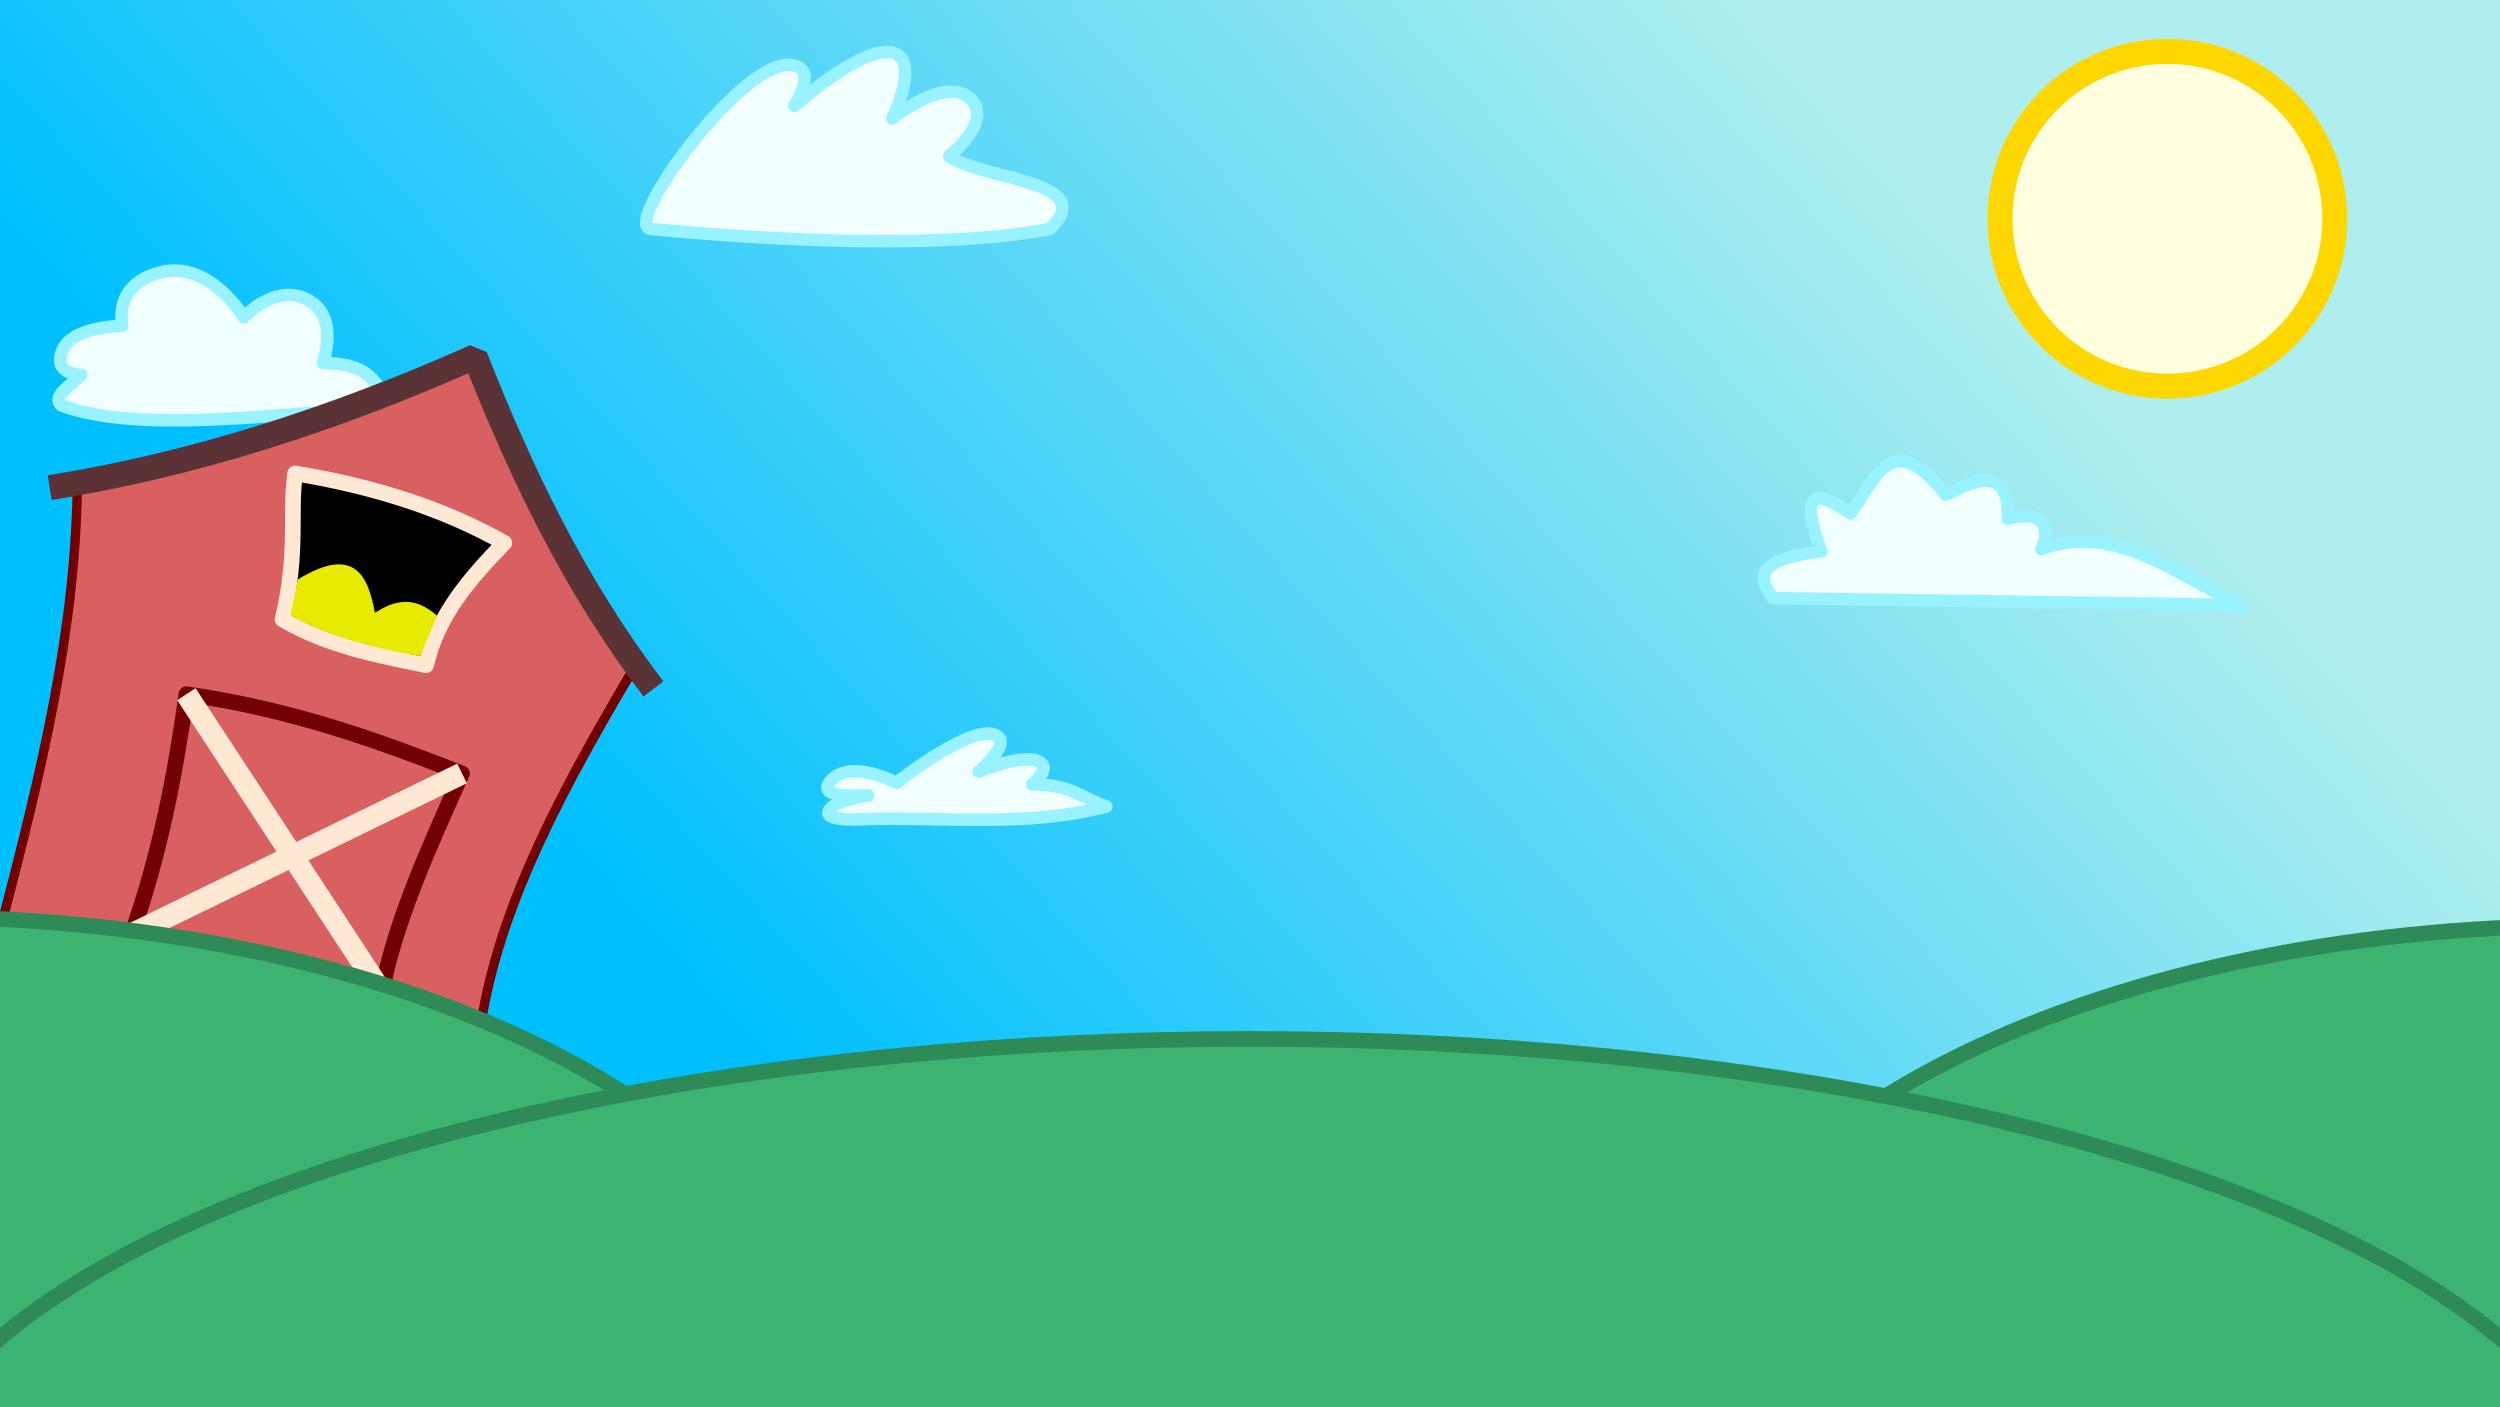
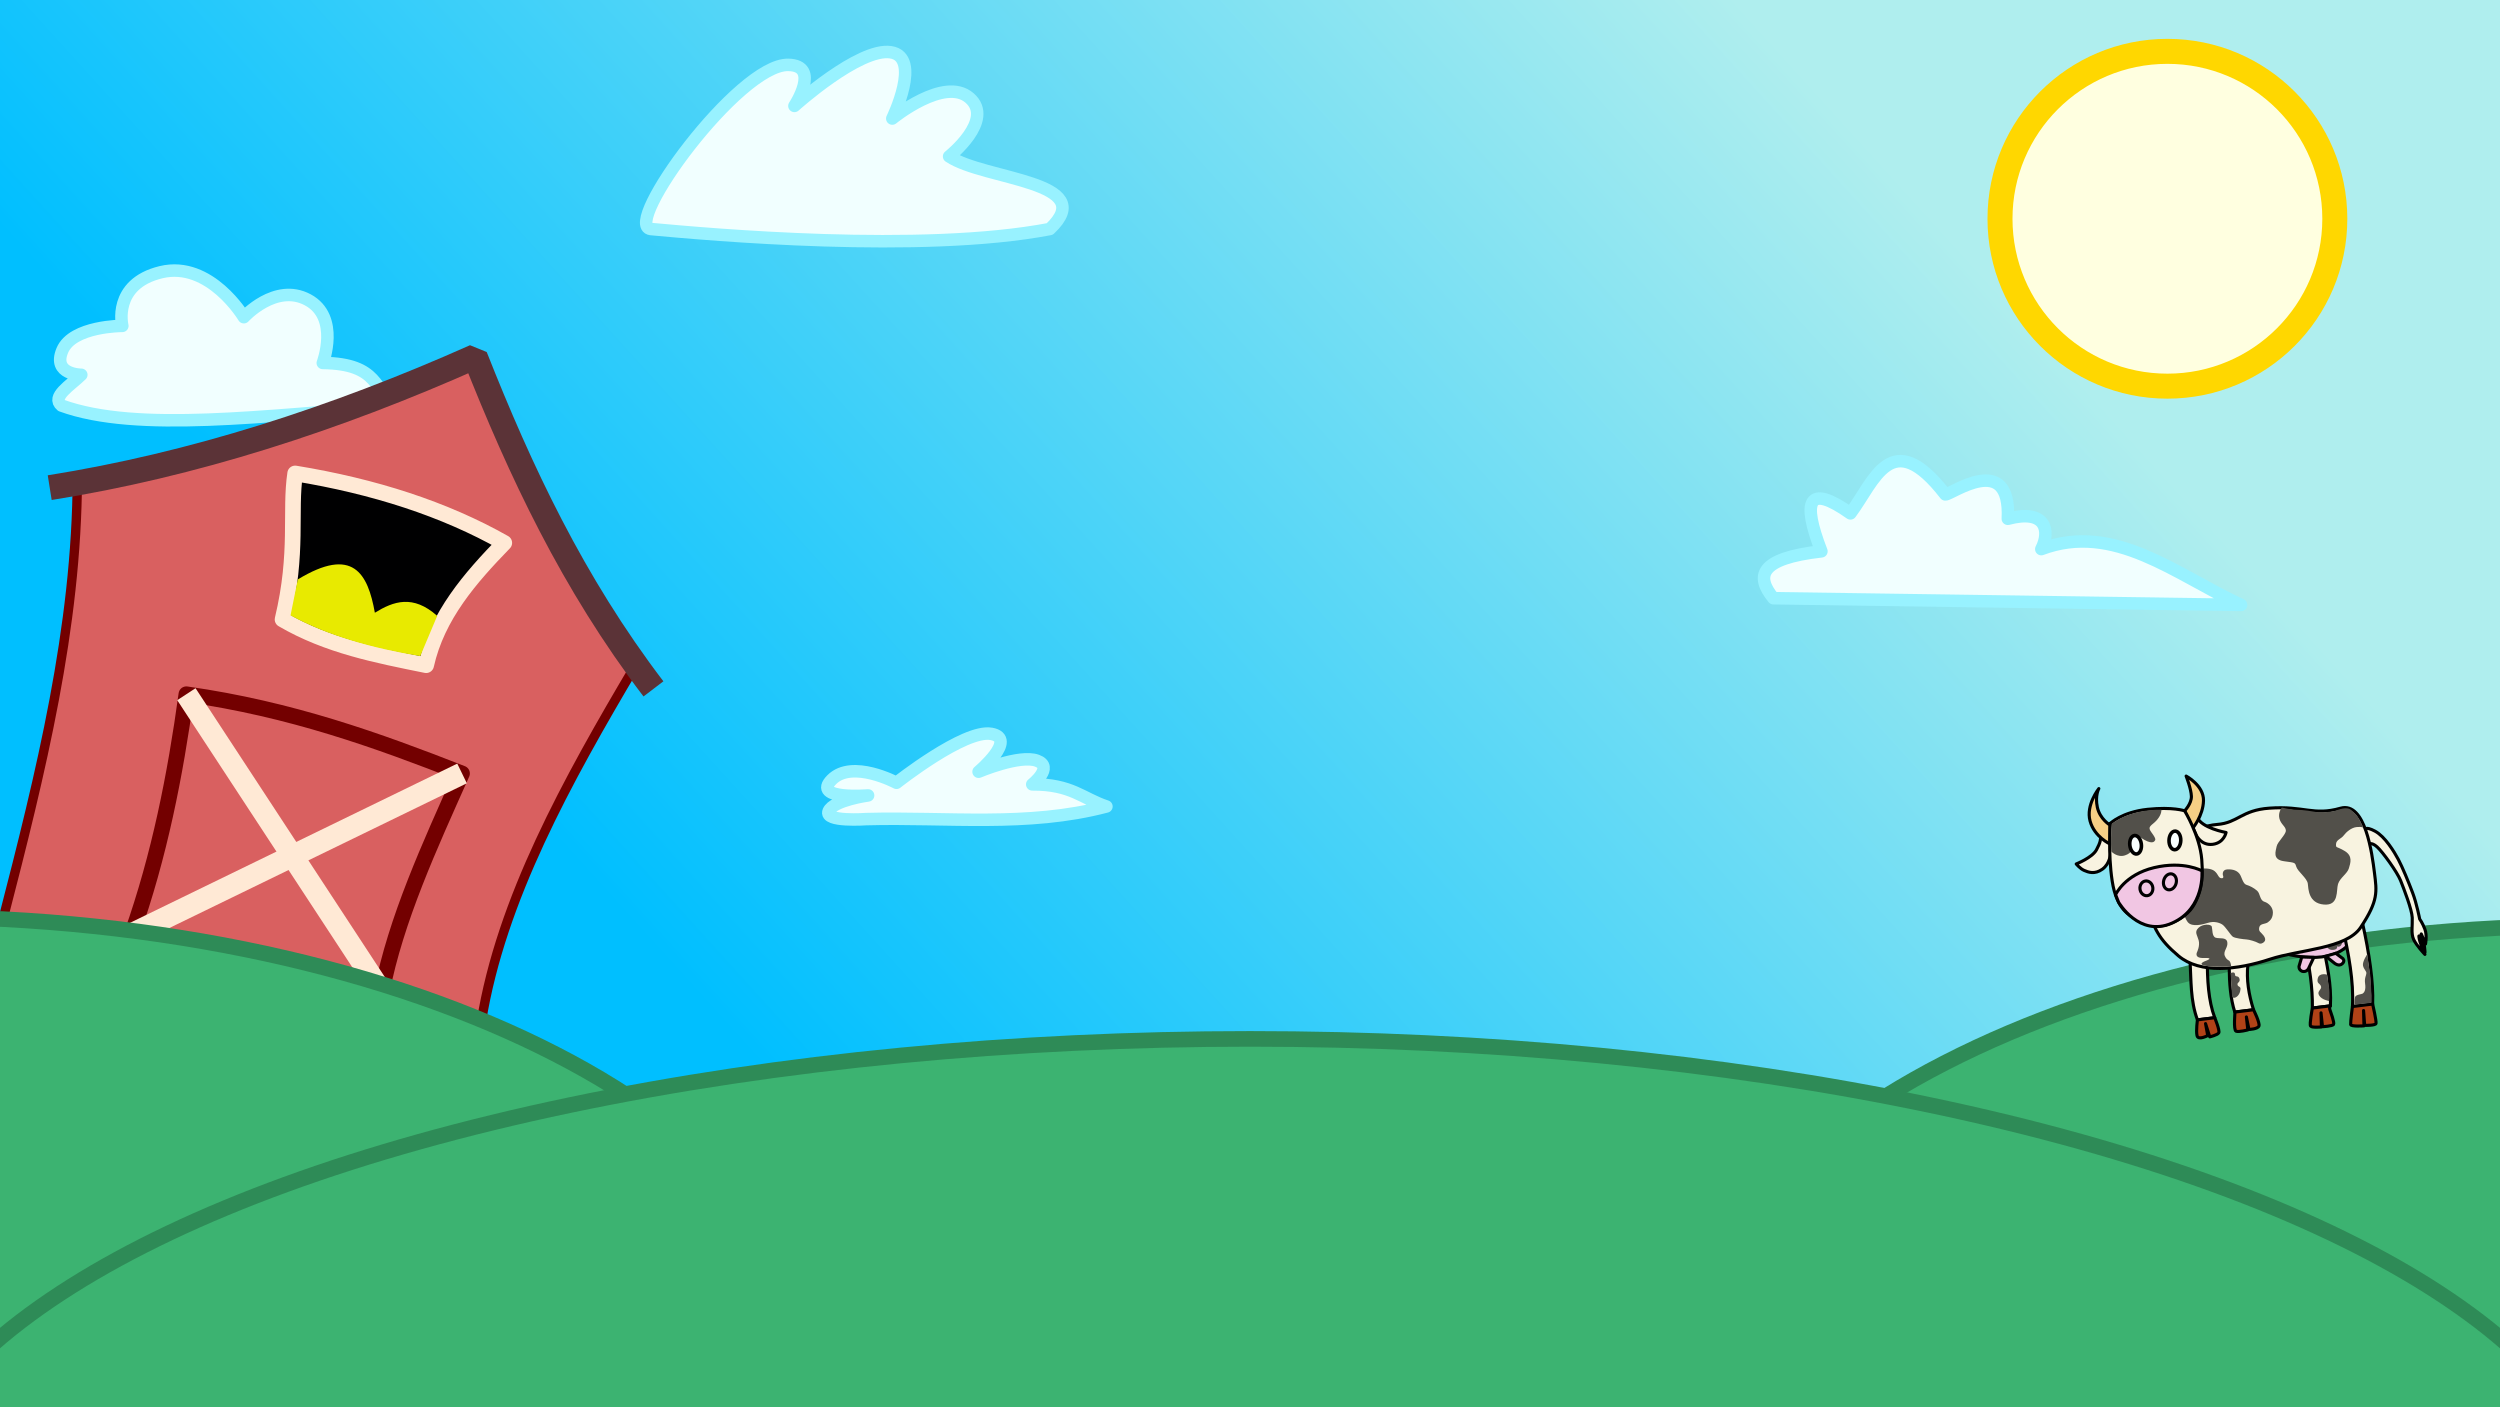
- <svg xmlns="http://www.w3.org/2000/svg" xmlns:xlink="http://www.w3.org/1999/xlink" width="800" height="450" viewBox="0 0 211.667 119.062">
-   <defs>
+ <svg xmlns="http://www.w3.org/2000/svg" xmlns:xlink="http://www.w3.org/1999/xlink" width="800" height="450" viewBox="0 0 211.667 119.062" version="1.1" id="svg2175">
+   <defs id="defs2131">
    <linearGradient id="a">
-       <stop offset="0" stop-color="#00bfff" />
-       <stop offset="1" stop-color="#afeeee" />
+       <stop offset="0" stop-color="#00bfff" id="stop2125" />
+       <stop offset="1" stop-color="#afeeee" id="stop2127" />
    </linearGradient>
    <linearGradient xlink:href="#a" id="b" x1="72.775" y1="102.261" x2="168.29" y2="16.803" gradientUnits="userSpaceOnUse" gradientTransform="matrix(.956 0 0 .943 2.892 2.674)" />
  </defs>
-   <g>
-     <path fill="url(#b)" d="M0 0h211.667v119.063h-211.667z" />
-     <path d="M27.451 43.278l14.505 4.205-4.299 10.253-12.568-4.016z" fill="#d96060" fill-rule="evenodd" stroke="#000" stroke-width=".265" />
+   <g id="g2137">
+     <path fill="url(#b)" d="M0 0h211.667v119.063h-211.667z" id="path2133" />
+     <path d="M27.451 43.278l14.505 4.205-4.299 10.253-12.568-4.016z" fill="#d96060" fill-rule="evenodd" stroke="#000" stroke-width=".265" id="path2135" />
  </g>
-   <circle cx="183.507" cy="18.521" r="14.174" fill="#ffffe0" stroke="#ffd700" stroke-width="2.117" stroke-linecap="round" stroke-linejoin="round" />
-   <g fill="#f1ffff" fill-rule="evenodd" stroke="#98f2ff" stroke-width="1.058" stroke-linejoin="round">
-     <path d="M150.151 50.649l39.593.567c-5.506-2.546-10.747-7.053-16.914-4.725.768-1.5.452-3.443-2.834-2.567.288-5.809-4.864-1.993-5.293-2.064-4.57-5.901-5.998-1.116-8.032 1.606-3.585-2.539-4.125-1.104-2.457 3.213-5.315.603-5.57 2.126-4.063 3.969z" />
-     <path d="M5.212 34.338c6.398 2.324 17.267.833 28.264.067-1.812-1.325-1.331-3.615-6.147-3.675 0 0 1.47-3.875-1.27-5.345-2.74-1.47-5.412 1.47-5.412 1.47s-2.873-4.811-7.016-3.809c-4.143 1.002-3.274 4.544-3.274 4.544s-4.209 0-5.078 2.071c-.869 2.071 1.604 2.071 1.604 2.071-.916.901-2.57 1.87-1.67 2.606z" />
-     <path d="M55.101 19.39c4.953.457 22.899 2.079 33.781 0 4.307-4.059-5.53-4.141-8.524-6.147 0 0 3.875-3.074 1.737-4.944-2.138-1.871-6.548 1.737-6.548 1.737s2.539-5.212-.134-5.613c-2.673-.401-8.152 4.544-8.152 4.544s2.275-3.438-.535-3.475c-4.183-.054-14.1 13.561-11.626 13.898z" />
-     <path d="M73.365 69.35c6.783-.189 13.642.695 20.312-1.069-2.016-.664-2.955-1.886-6.281-1.871 0 0 1.871-1.47.401-2.005-1.47-.535-4.944.935-4.944.935s3.341-2.806 1.069-3.207c-2.272-.401-8.018 4.143-8.018 4.143s-3.742-2.005-5.479-.267c-1.737 1.737 3.074 1.336 3.074 1.336s-2.94.401-3.341 1.336c-.401.935 3.207.668 3.207.668z" />
+   <circle cx="183.507" cy="18.521" r="14.174" fill="#ffffe0" stroke="#ffd700" stroke-width="2.117" stroke-linecap="round" stroke-linejoin="round" id="circle2139" />
+   <g fill="#f1ffff" fill-rule="evenodd" stroke="#98f2ff" stroke-width="1.058" stroke-linejoin="round" id="g2149">
+     <path d="M150.151 50.649l39.593.567c-5.506-2.546-10.747-7.053-16.914-4.725.768-1.5.452-3.443-2.834-2.567.288-5.809-4.864-1.993-5.293-2.064-4.57-5.901-5.998-1.116-8.032 1.606-3.585-2.539-4.125-1.104-2.457 3.213-5.315.603-5.57 2.126-4.063 3.969z" id="path2141" />
+     <path d="M5.212 34.338c6.398 2.324 17.267.833 28.264.067-1.812-1.325-1.331-3.615-6.147-3.675 0 0 1.47-3.875-1.27-5.345-2.74-1.47-5.412 1.47-5.412 1.47s-2.873-4.811-7.016-3.809c-4.143 1.002-3.274 4.544-3.274 4.544s-4.209 0-5.078 2.071c-.869 2.071 1.604 2.071 1.604 2.071-.916.901-2.57 1.87-1.67 2.606z" id="path2143" />
+     <path d="M55.101 19.39c4.953.457 22.899 2.079 33.781 0 4.307-4.059-5.53-4.141-8.524-6.147 0 0 3.875-3.074 1.737-4.944-2.138-1.871-6.548 1.737-6.548 1.737s2.539-5.212-.134-5.613c-2.673-.401-8.152 4.544-8.152 4.544s2.275-3.438-.535-3.475c-4.183-.054-14.1 13.561-11.626 13.898z" id="path2145" />
+     <path d="M73.365 69.35c6.783-.189 13.642.695 20.312-1.069-2.016-.664-2.955-1.886-6.281-1.871 0 0 1.871-1.47.401-2.005-1.47-.535-4.944.935-4.944.935s3.341-2.806 1.069-3.207c-2.272-.401-8.018 4.143-8.018 4.143s-3.742-2.005-5.479-.267c-1.737 1.737 3.074 1.336 3.074 1.336s-2.94.401-3.341 1.336c-.401.935 3.207.668 3.207.668z" id="path2147" />
  </g>
-   <g>
-     <path d="M40.759 86.456c1.682-10.291 7.207-20.261 13.096-30.201-5.716-8.452-9.649-17.26-13.631-26.059-10.593 4.062-21.331 7.98-33.676 10.29-.04 12.656-3.099 24.977-6.281 37.284z" fill="#d96060" fill-rule="evenodd" stroke="#730000" stroke-width=".794" stroke-linejoin="round" />
-     <path d="M4.209 41.287c12.098-1.925 24.095-5.783 36.015-11.092 3.821 9.662 8.274 19.175 15.101 28.13" stroke="#5b3337" stroke-width="2.117" stroke-linejoin="bevel" fill="none" />
-     <path d="M11.15 79.092c2.35-6.649 3.69-13.452 4.63-20.316 8.884 1.265 16.197 3.912 23.34 6.709-2.755 6.174-5.604 12.347-6.804 18.521z" stroke="#730000" stroke-width="1.323" stroke-linejoin="round" fill="none" />
-     <path d="M32.317 84.005l-16.536-25.23" stroke="#ffe9d5" stroke-width="1.852" stroke-linejoin="round" fill="none" />
-     <path d="M11.15 79.092l27.97-13.607" stroke="#ffe9d5" stroke-width="1.852" fill="none" />
-     <path d="M23.921 52.446c3.819 2.231 7.995 3.031 12.161 3.875.935-4.202 3.739-7.394 6.615-10.357-5.079-2.875-11.025-4.786-17.707-5.88-.482 3.244.293 6.661-1.069 12.361z" fill="#000001" fill-rule="evenodd" stroke="#ffe9d5" stroke-width="1.323" stroke-linejoin="round" />
-     <path d="M25.214 49.059c4.677-2.843 5.928-.507 6.524 2.818 1.582-.974 3.23-1.558 5.279.267l-1.437 3.408c-4.086-.682-7.839-1.731-10.982-3.451z" fill="#e8ea00" fill-rule="evenodd" />
+   <g id="g2165">
+     <path d="M40.759 86.456c1.682-10.291 7.207-20.261 13.096-30.201-5.716-8.452-9.649-17.26-13.631-26.059-10.593 4.062-21.331 7.98-33.676 10.29-.04 12.656-3.099 24.977-6.281 37.284z" fill="#d96060" fill-rule="evenodd" stroke="#730000" stroke-width=".794" stroke-linejoin="round" id="path2151" />
+     <path d="M4.209 41.287c12.098-1.925 24.095-5.783 36.015-11.092 3.821 9.662 8.274 19.175 15.101 28.13" stroke="#5b3337" stroke-width="2.117" stroke-linejoin="bevel" fill="none" id="path2153" />
+     <path d="M11.15 79.092c2.35-6.649 3.69-13.452 4.63-20.316 8.884 1.265 16.197 3.912 23.34 6.709-2.755 6.174-5.604 12.347-6.804 18.521z" stroke="#730000" stroke-width="1.323" stroke-linejoin="round" fill="none" id="path2155" />
+     <path d="M32.317 84.005l-16.536-25.23" stroke="#ffe9d5" stroke-width="1.852" stroke-linejoin="round" fill="none" id="path2157" />
+     <path d="M11.15 79.092l27.97-13.607" stroke="#ffe9d5" stroke-width="1.852" fill="none" id="path2159" />
+     <path d="M23.921 52.446c3.819 2.231 7.995 3.031 12.161 3.875.935-4.202 3.739-7.394 6.615-10.357-5.079-2.875-11.025-4.786-17.707-5.88-.482 3.244.293 6.661-1.069 12.361z" fill="#000001" fill-rule="evenodd" stroke="#ffe9d5" stroke-width="1.323" stroke-linejoin="round" id="path2161" />
+     <path d="M25.214 49.059c4.677-2.843 5.928-.507 6.524 2.818 1.582-.974 3.23-1.558 5.279.267l-1.437 3.408c-4.086-.682-7.839-1.731-10.982-3.451z" fill="#e8ea00" fill-rule="evenodd" id="path2163" />
  </g>
-   <g fill="#3cb371" stroke="#2e8b57" stroke-width="1.323" stroke-linecap="round" stroke-linejoin="round">
-     <path d="M142.025 118.063a77.241 39.69 0 0 1 77.241-39.69v39.69z" />
-     <path d="M-69.642 117.307a77.241 39.69 0 0 1 77.241-39.69v39.69z" transform="scale(-1 1)" />
+   <g fill="#3cb371" stroke="#2e8b57" stroke-width="1.323" stroke-linecap="round" stroke-linejoin="round" id="g2171">
+     <path d="M142.025 118.063a77.241 39.69 0 0 1 77.241-39.69v39.69z" id="path2167" />
+     <path d="M-69.642 117.307a77.241 39.69 0 0 1 77.241-39.69v39.69z" transform="scale(-1 1)" id="path2169" />
  </g>
-   <path d="M221.042-129.831a115.209 41.872 0 0 1-57.604 36.262 115.209 41.872 0 0 1-115.209 0 115.209 41.872 0 0 1-57.604-36.262" transform="scale(1 -1)" fill="#3cb371" stroke="#2e8b57" stroke-width="1.323" stroke-linecap="round" stroke-linejoin="round" />
+   <path d="M221.042-129.831a115.209 41.872 0 0 1-57.604 36.262 115.209 41.872 0 0 1-115.209 0 115.209 41.872 0 0 1-57.604-36.262" transform="scale(1 -1)" fill="#3cb371" stroke="#2e8b57" stroke-width="1.323" stroke-linecap="round" stroke-linejoin="round" id="path2173" />
+   <g transform="matrix(0.02990102,-0.00369955,0.00369955,0.02990102,174.8714,66.81654)" id="g2753">
+     <path style="fill:#f8f3e0;stroke:#000000;stroke-width:8.754;stroke-linejoin:round" id="path1159" d="m 613.237,518.29 h 51.038 c 4.59,60.041 10.73,118.468 0,177.431 h -51.038 c 7.855,-56.743 6.469,-117.166 0,-177.432 z M 395.475,551.6 h 53.08 c -9.916,41.789 -8.149,84.893 0,128.485 h -53.08 c -7.444,-38.991 -5.262,-80.458 0,-128.485 z" />
+     <path style="fill:#b14217;fill-rule:evenodd;stroke:#000000;stroke-width:8.754;stroke-linejoin:round" id="path1161" d="m 396.06,680.085 h 52.494 c 0,0 13.763,38.788 9.48,47.176 -4.283,8.388 -29.029,6.18 -29.029,6.18 l -2.855,-35.759 -0.476,36.642 c 0,0 -26.174,3.532 -33.312,-0.441 -7.138,-3.973 3.698,-53.798 3.698,-53.798 z m 217.177,15.636 h 51.038 c 0,0 -4.083,3.74 -2.722,10.537 1.36,6.798 8.847,38.07 5.104,42.489 -3.743,4.419 -31.644,2.38 -31.644,2.38 l 0.68,-39.09 -3.742,39.429 c 0,0 -26.88,-0.68 -29.942,-6.118 -3.063,-5.439 11.228,-49.627 11.228,-49.627 z" />
+     <path style="fill:#52504a;fill-rule:evenodd" id="path1163" d="m 665.636,607.345 c 0,0 -20.756,-8.498 -26.88,6.798 -6.125,15.296 4.423,14.616 6.124,24.134 1.702,9.517 -14.29,11.217 -8.506,24.473 5.784,13.256 25.86,19.035 25.86,19.035 0,0 5.103,-18.355 4.423,-38.07 -0.68,-19.715 -1.021,-36.37 -1.021,-36.37 z m -268.305,-37.52 c 0,0 12.785,-4.207 11.69,5.272 -1.095,9.479 9.09,2.438 10.994,13.408 1.905,10.97 -7.878,8.843 -7.51,16.004 0.369,7.16 8.29,5.124 6.915,13.23 -1.375,8.106 -7.318,19.415 -17.65,22.026 -10.331,2.613 -8.142,-8.52 -8.142,-8.52 z" />
+     <g style="fill-rule:evenodd" id="g1173">
+       <path style="fill:#f1c6e3;stroke:#000000;stroke-width:8.754;stroke-linejoin:round" id="path1165" d="m 564.92,537.664 c 0,0 140.866,58.464 191.904,-31.952 51.038,-90.415 -243.622,-11.556 -191.903,31.952 z" />
+       <path style="fill:#f1c6e3;stroke:#000000;stroke-width:8.754;stroke-linejoin:round" id="path1167" d="m 601.294,549.507 33.443,5.288 -17.804,28.121 c 0,0 -6.256,11.537 -19.007,6.97 -10.586,-5.528 -7.459,-15.382 -7.459,-15.382 z" />
+       <path style="fill:#f1c6e3;stroke:#000000;stroke-width:8.754" id="path1169" d="m 668.42,555.756 28.872,-4.807 17.563,16.825 c 0,0 7.218,7.45 -3.127,14.661 -10.346,7.211 -20.692,-3.605 -20.692,-3.605 z" />
+       <path style="fill:#52504a" id="path1171" d="m 674.916,526.914 c 0,0 0.963,12.98 15.88,13.7 14.917,0.721 12.51,-8.652 12.51,-8.652 0,0 3.61,2.884 8.422,0.961 4.811,-1.923 9.142,-12.739 9.142,-12.739 z" />
+     </g>
+     <g id="g1183">
+       <path style="fill:#f8f3e0;stroke:#000000;stroke-width:8.754;stroke-linecap:round;stroke-linejoin:round" id="path1175" d="m 725.52,478.86 h 57.163 c 7.765,80.61 10.154,166.102 0,226.379 h -57.162 c 12.638,-70.39 7.293,-148.507 0,-226.38 z" />
+       <path style="fill:#f8f3e0;stroke:#000000;stroke-width:8.754;stroke-linejoin:round" id="path1177" d="m 288.635,519.649 h 48.996 c -7.922,60.188 -11.923,119.714 0,169.274 h -48.996 c -13.228,-55.178 -3.913,-112.356 0,-169.274 z" />
+       <path style="fill:#b14217;fill-rule:evenodd;stroke:#000000;stroke-width:8.754;stroke-linejoin:round" id="path1179" d="m 337.631,688.923 h -48.996 c 0,0 -8.055,29.551 -6.611,43.972 1.443,14.421 29.834,3.365 29.834,3.365 l -1.925,-34.13 7.218,38.456 c 0,0 22.135,-2.403 26.465,-8.171 4.331,-5.769 -5.985,-43.492 -5.985,-43.492 z m 445.052,16.316 c 0,0 5.104,49.626 2.722,55.404 -2.382,5.78 -32.324,1.36 -32.324,1.36 l 2.042,-41.809 -4.083,42.829 c 0,0 -36.748,-1.7 -36.748,-8.158 0,-6.458 11.229,-49.626 11.229,-49.626 z" />
+       <path style="fill:#52504a;fill-rule:evenodd" id="path1181" d="m 785.046,564.177 c 0,0 -17.012,19.374 -15.991,30.591 1.02,11.217 7.825,15.976 6.805,22.434 -1.021,6.459 -7.486,11.897 -7.146,28.893 0.34,16.995 -5.103,23.793 -9.527,26.172 -4.423,2.38 -20.415,0.34 -23.477,8.158 -3.063,7.818 -4.083,20.395 -4.083,20.395 l 48.316,0.34 c 0,0 7.145,-65.263 6.124,-79.539 -1.02,-14.276 -1.02,-57.444 -1.02,-57.444 z" />
+     </g>
+     <g id="g1187">
+       <path style="fill:#f8f3e0;fill-rule:evenodd;stroke:#000000;stroke-width:8.754;stroke-linejoin:round" id="path1185" d="m 820.477,216.62 5.293,41.822 c 0,0 9.142,-6.73 23.578,10.095 14.436,16.824 47.638,77.873 53.894,101.908 6.255,24.036 21.653,85.085 19.728,107.678 -1.924,22.593 -9.142,42.783 -3.85,60.568 5.294,17.786 26.466,46.148 26.466,46.148 0,0 -11.548,-36.534 -10.586,-51.435 0.963,-14.902 11.549,45.666 11.549,45.666 0,0 2.406,-28.842 -2.887,-48.07 -5.293,-19.228 7.218,24.997 7.218,24.997 0,0 7.699,-23.074 3.368,-41.34 -4.33,-18.267 -11.067,-30.285 -11.067,-30.285 0,0 -2.888,-43.744 -10.587,-75.47 -7.699,-31.727 -19.729,-75.47 -28.39,-98.064 -8.661,-22.593 -29.353,-68.74 -55.337,-87.007 -25.984,-18.266 -28.39,-7.21 -28.39,-7.21 z" />
+     </g>
+     <g id="g1195">
+       <path style="fill:#f8f3e0;stroke:#000000;stroke-width:8.754" id="path1189" d="m 833.04,340.177 c 0,53.188 1.904,78.365 -57.397,147.246 -47.31,54.953 -177.761,40.344 -263.802,57.379 -94.526,18.715 -199.945,17.684 -254.274,-41.063 -49.235,-53.24 -60.315,-86.464 -69.647,-154.044 -4.797,-34.74 87.502,-204.947 223.442,-198.912 58.537,2.599 72.382,-31.545 150.837,-27.467 98.146,5.102 119.977,36.9 198.472,24.748 71.7,-11.101 72.37,138.925 72.37,192.113 z" />
+       <path style="fill:#52504a;fill-rule:evenodd" id="path1191" d="m 355.165,268.537 c 0,0 23.097,0.96 32.72,11.536 9.625,10.576 7.7,20.19 16.361,22.113 8.662,1.922 5.293,-7.692 5.293,-7.692 0,0 -1.924,-16.343 14.917,-14.901 16.842,1.442 26.466,7.691 31.759,16.343 5.293,8.653 5.774,28.843 15.398,33.17 9.624,4.325 19.729,11.055 27.91,20.189 8.18,9.133 3.849,27.4 16.36,33.168 12.51,5.769 22.135,19.228 20.21,33.168 -1.925,13.94 -8.662,20.67 -17.323,25.478 -8.662,4.807 -22.135,0 -25.984,11.537 -3.85,11.537 3.368,13.46 9.142,23.554 5.774,10.095 3.369,15.863 -0.962,18.748 -4.33,2.884 -10.105,5.287 -16.36,0.48 -6.256,-4.807 -23.58,-12.498 -31.76,-13.94 -8.18,-1.442 -30.796,-7.21 -36.57,-12.018 -5.774,-4.807 -17.323,-31.245 -25.503,-37.975 -8.18,-6.73 -22.616,-12.498 -38.495,-9.614 -15.88,2.884 -46.676,7.21 -56.78,-8.653 -10.106,-15.863 -27.91,-94.698 5.292,-124.502 33.202,-29.803 54.375,-20.19 54.375,-20.19 z" />
+       <path style="fill:#52504a;fill-rule:evenodd" id="path1193" d="m 400.919,551.09 c 0,0 -40.15,-1.19 -69.412,-9.687 -29.262,-8.498 3.232,-14.786 3.232,-14.786 0,0 22.627,-5.609 -6.464,-7.988 -29.092,-2.38 -17.353,-18.865 -17.353,-18.865 0,0 10.888,-16.485 8.506,-32.461 -2.382,-15.976 -9.527,-24.304 3.573,-34.5 13.1,-10.198 36.407,-6.799 37.768,1.019 1.36,7.818 -3.233,27.533 7.145,32.291 10.378,4.759 29.942,1.19 30.793,16.486 0.85,15.296 -15.652,23.623 -11.569,37.56 4.083,13.936 10.889,11.896 12.76,19.204 1.871,7.308 1.02,11.727 1.02,11.727 z M 597.204,125.887 c 0,0 -12.511,12.018 -10.586,29.323 1.925,17.305 14.917,24.516 13.954,36.053 -0.962,11.537 -27.428,28.842 -31.277,41.34 -3.85,12.498 -17.323,35.091 15.398,43.744 32.721,8.653 29.834,7.21 32.721,20.67 2.887,13.46 25.984,35.092 25.984,49.993 0,14.902 -5.293,54.8 37.533,63.934 42.826,9.133 38.977,-35.572 46.676,-52.397 7.699,-16.824 29.353,-25.477 35.608,-39.898 6.255,-14.421 15.88,-33.169 -5.774,-49.993 -21.654,-16.825 -23.579,-10.095 -21.654,-22.112 1.925,-12.018 16.36,-12.98 24.06,-21.151 7.699,-8.172 24.06,-19.71 39.457,-19.229 15.398,0.481 18.286,3.846 18.286,3.846 0,0 -8.662,-27.4 -12.511,-33.649 -3.85,-6.25 -1.444,-3.365 -13.955,-18.267 -12.51,-14.901 -36.57,-5.768 -49.081,-4.326 -12.511,1.442 -39.458,0 -50.044,-3.365 -10.587,-3.365 -35.127,-10.575 -53.413,-12.979 -18.285,-2.403 -41.382,-11.537 -41.382,-11.537 z" />
+     </g>
+     <g id="g1215" transform="translate(-45.792,-2161.371)">
+       <path style="fill:#f8f3e0;fill-rule:evenodd;stroke:#000000;stroke-width:8.754;stroke-linejoin:round" id="path1197" d="m 50.168,2373.666 c 0,0 46.676,-12.018 61.112,-32.207 14.435,-20.19 15.398,-27.4 16.841,-37.976 1.444,-10.575 31.416,-31.372 31.416,-31.372 l -10.243,84.25 c 0,0 -4.33,27.88 -27.91,40.859 -23.578,12.979 -40.9,3.365 -51.487,-2.884 -10.586,-6.25 -19.729,-20.67 -19.729,-20.67 z m 428.742,-36.053 c 0,0 -68.81,-21.151 -75.547,-53.839 -6.737,-32.688 -32.529,-20.841 -32.529,-20.841 l 24.349,72.757 c 0,0 10.105,30.284 42.344,30.284 32.24,0 41.383,-28.361 41.383,-28.361 z" />
+       <path style="fill:#f6cf85;fill-rule:evenodd;stroke:#000000;stroke-width:8.754;stroke-linejoin:round" id="path1199" d="m 370.834,2262.933 c 0,0 21.943,-17.615 23.867,-38.285 1.925,-20.67 -7.699,-58.165 -7.699,-58.165 0,0 46.195,32.207 39.94,74.509 -6.256,42.301 -39.94,73.547 -39.94,73.547 z m -213.36,13.631 c 0,0 -25.984,-20.19 -28.871,-53.84 -2.888,-33.648 10.586,-51.434 10.586,-51.434 0,0 -42.345,41.34 -35.608,87.488 6.736,46.147 48.119,71.144 48.119,71.144 z" />
+       <path style="fill:#f8f3e0;fill-rule:evenodd;stroke:#000000;stroke-width:8.754;stroke-linejoin:round" id="path1201" d="m 159.537,2272.11 c 0,0 36.747,-27.532 108.54,-26.173 71.794,1.36 102.757,16.996 102.757,16.996 0,0 33.685,73.76 30.963,141.402 -2.722,67.641 -18.374,95.854 -35.046,120.667 -16.672,24.813 -45.594,40.45 -79.96,48.267 -34.365,7.818 -67.37,-6.118 -86.764,-22.434 -19.395,-16.315 -53.08,-36.03 -55.462,-116.928 -2.381,-80.898 14.972,-161.796 14.972,-161.796 z" />
+       <path style="fill:#52504a;fill-rule:evenodd" id="path1203" d="m 306.403,2251.867 c 0,0 0.24,12.498 -16.12,27.16 -16.36,14.661 -30.796,12.979 -19.007,33.409 11.789,20.43 7.458,21.872 5.774,23.794 -1.684,1.923 -9.383,11.297 -38.255,-14.18 -28.871,-25.478 -26.465,15.142 -27.668,21.631 -1.203,6.49 0.481,18.267 -21.894,22.834 -22.376,4.566 -37.052,-15.623 -37.052,-15.623 1.862,-25.746 5.763,-51.085 10.827,-76.191 -0.304,-0.608 50.129,-35.402 143.395,-22.834 z" />
+       <ellipse style="fill:#f8ffff;stroke:#000000;stroke-width:10.156;stroke-linecap:round;stroke-linejoin:round" id="ellipse1205" ry="26.109" rx="16.256" cy="2340.598" cx="222.322" />
+       <ellipse style="fill:#f8ffff;stroke:#000000;stroke-width:10.076;stroke-linecap:round;stroke-linejoin:round" id="ellipse1207" transform="matrix(0.9874386,0.158003,-0.1583132,0.987389,0,0)" ry="26.139" rx="16.541" cy="2259.953" cx="700.042" />
+       <path style="fill:#f1c6e3;fill-rule:evenodd;stroke:#000000;stroke-width:8.754;stroke-linejoin:round" id="path1209" d="m 149.329,2472.996 c 0,0 31.644,-52.686 116.707,-62.203 85.063,-9.518 132.359,25.493 132.359,25.493 0,0 -3.743,105.711 -101.056,135.283 -97.312,29.572 -142.226,-76.479 -142.226,-76.479 z" />
+       <ellipse style="fill:none;stroke:#000000;stroke-width:8.754;stroke-linecap:round;stroke-linejoin:round" id="ellipse1211" cx="237.472" cy="2465.84" rx="18.165" ry="20.79" />
+       <ellipse style="fill:none;stroke:#000000;stroke-width:8.773;stroke-linecap:round;stroke-linejoin:round" id="ellipse1213" transform="matrix(0.9263512,0.3766608,-0.3773237,0.9260817,0,0)" ry="22.827" rx="17.912" cy="2159.983" cx="1209.411" />
+     </g>
+   </g>
+   <g id="layer1" />
</svg>
